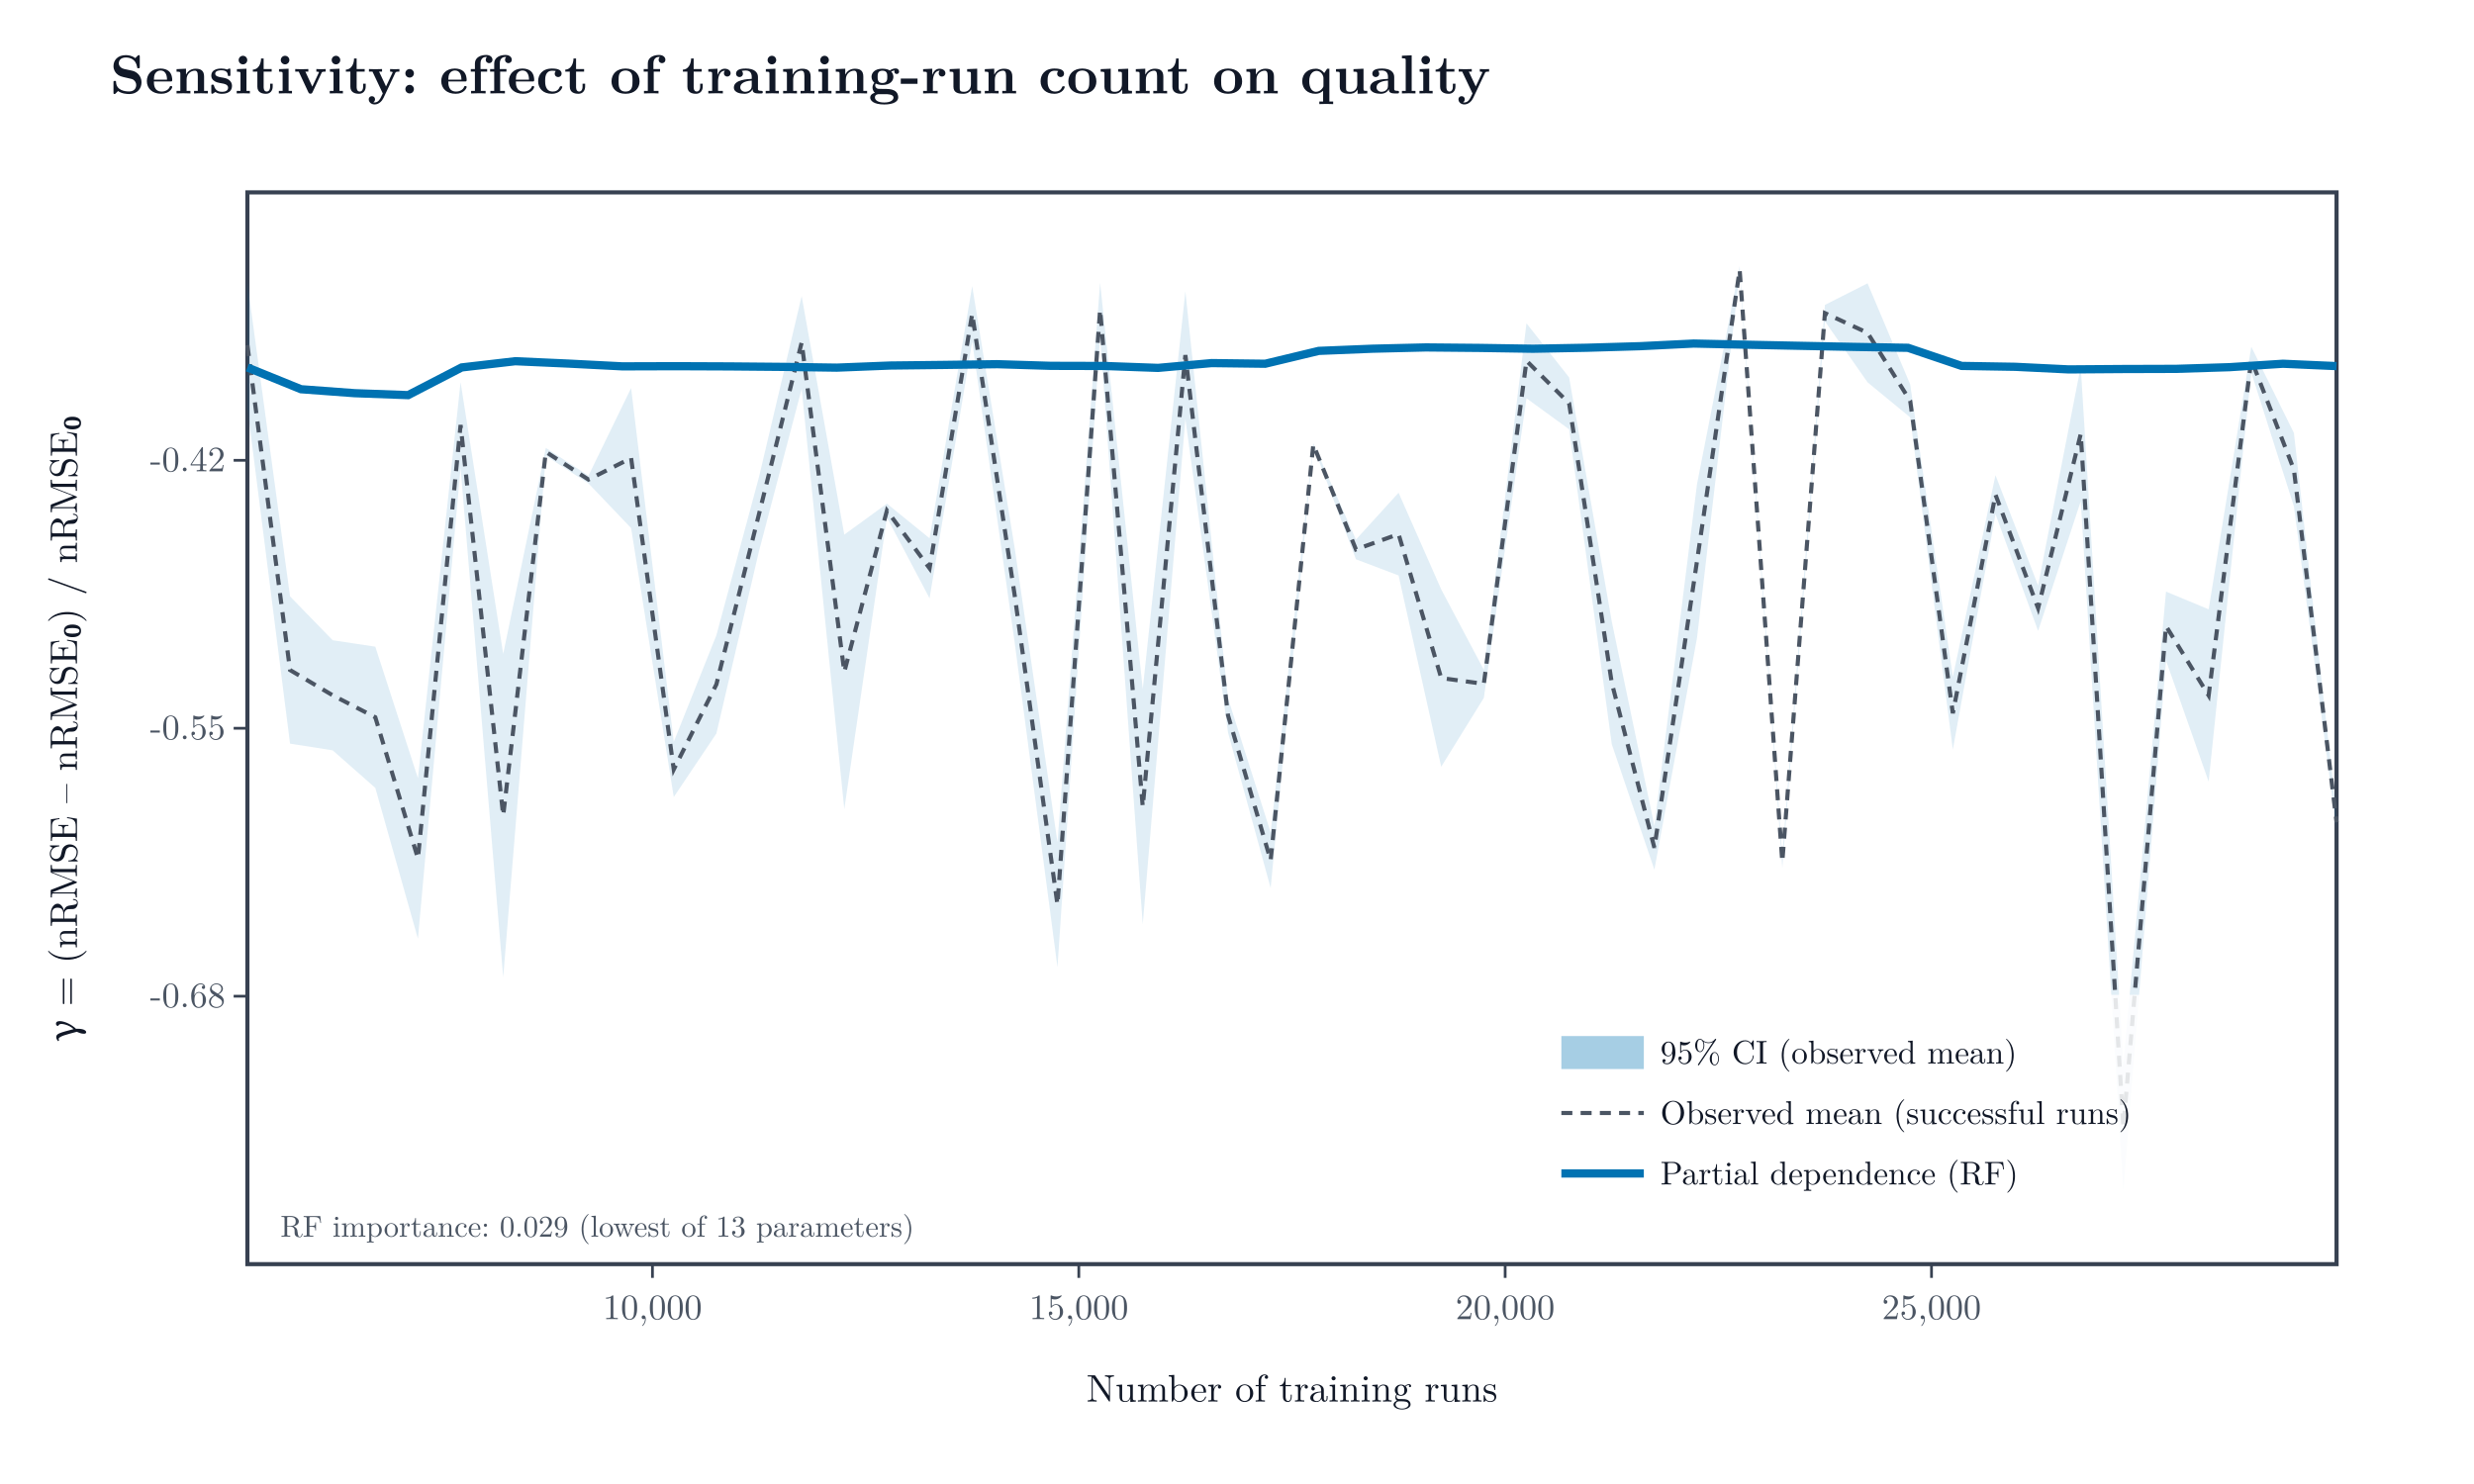
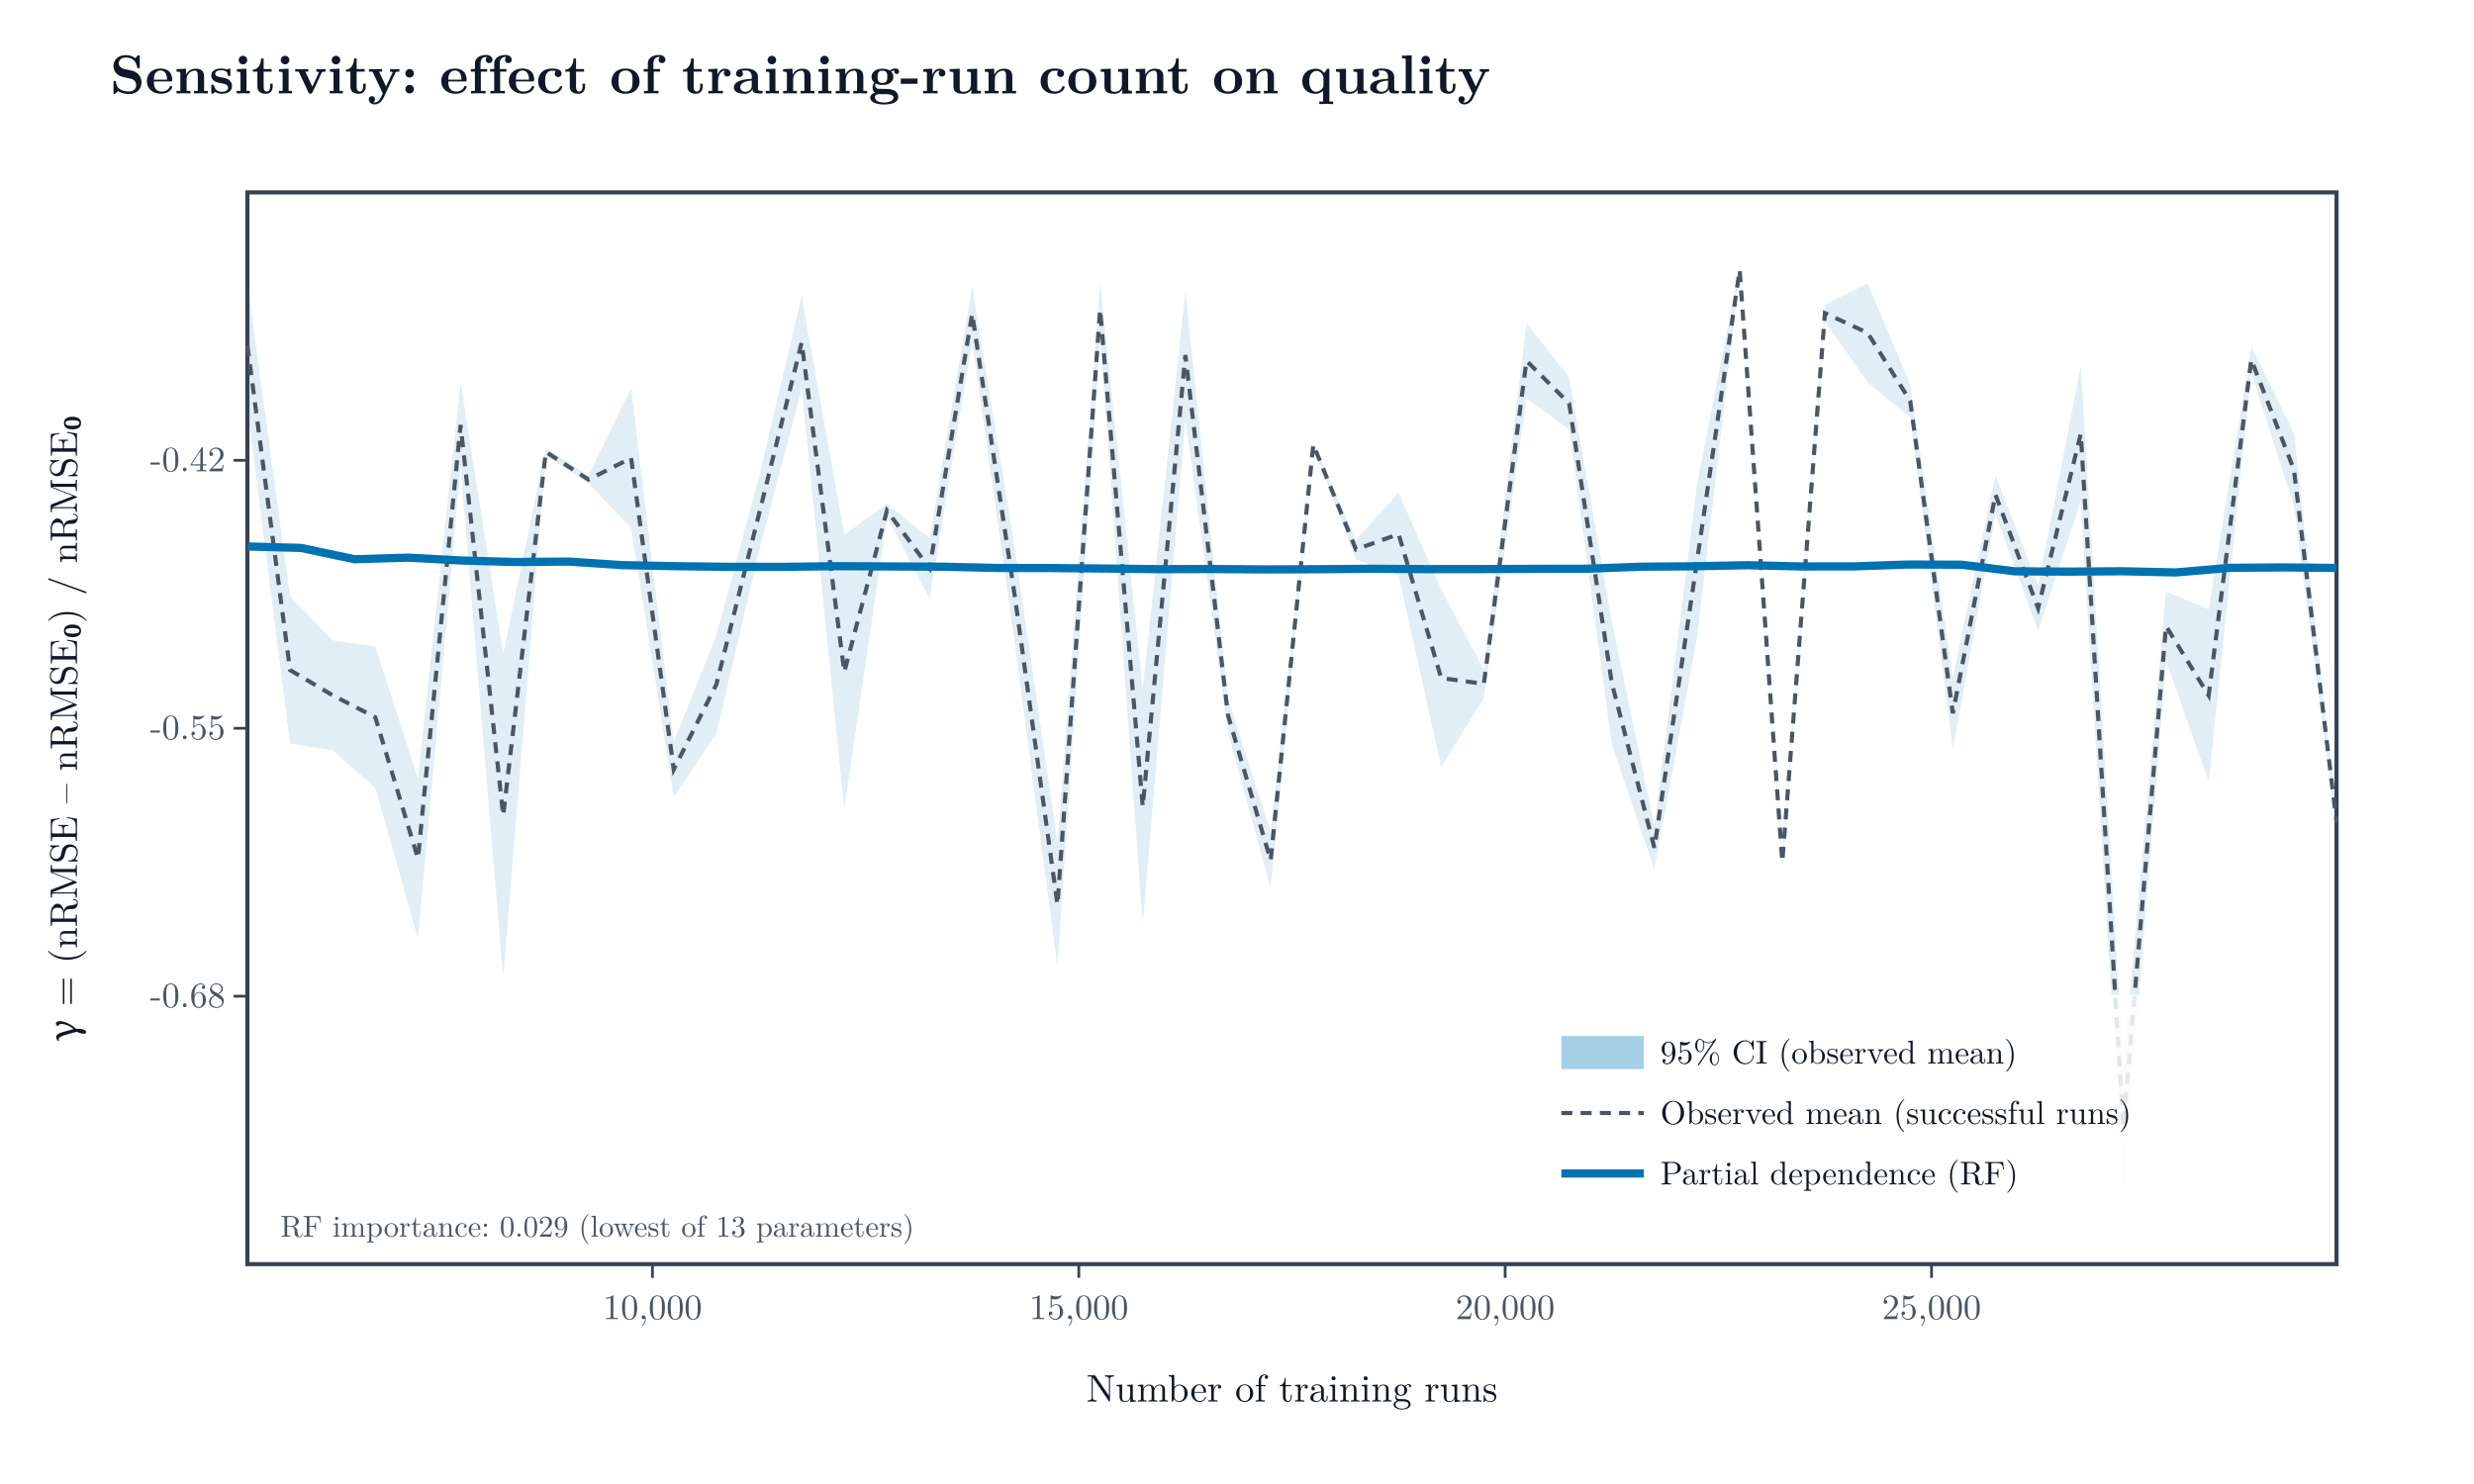
<svg xmlns="http://www.w3.org/2000/svg" width="900" height="540" viewBox="0 0 900 540">
  <rect width="100%" height="100%" fill="#ffffff" />
  <text x="40" y="34" font-family="'CMU Serif', 'Computer Modern', 'Latin Modern Roman', Georgia, serif" font-size="20" font-weight="700" fill="#111827">Sensitivity: effect of training-run count on quality</text>
  <rect x="90" y="70" width="760" height="390" fill="none" stroke="#374151" stroke-width="1.5" />
  <polygon points="90.00,102.84 105.51,217.02 121.02,232.97 136.53,235.31 152.04,283.17 167.55,139.04 183.06,237.93 198.57,162.99 214.08,173.10 229.59,141.21 245.10,269.95 260.61,231.16 276.12,173.53 291.63,107.73 307.14,194.54 322.65,183.26 338.16,195.88 353.67,104.10 369.18,199.74 384.69,306.47 400.20,102.88 415.71,250.72 431.22,105.98 446.73,254.07 462.24,302.92 477.76,161.27 493.27,196.34 508.78,179.30 524.29,214.47 539.80,243.74 555.31,117.64 570.82,137.33 586.33,226.12 601.84,300.52 617.35,176.14 632.86,96.90 648.37,311.41 663.88,110.94 679.39,103.10 694.90,139.89 710.41,246.31 725.92,172.91 741.43,213.05 756.94,133.35 772.45,387.24 787.96,215.27 803.47,221.72 818.98,126.18 834.49,157.55 850.00,296.36 850.00,302.06 834.49,184.29 818.98,135.53 803.47,284.41 787.96,240.34 772.45,433.10 756.94,182.40 741.43,229.58 725.92,187.06 710.41,272.76 694.90,151.88 679.39,139.12 663.88,116.93 648.37,315.85 632.86,99.53 617.35,232.10 601.84,316.47 586.33,270.79 570.82,156.21 555.31,144.93 539.80,253.94 524.29,279.00 508.78,209.40 493.27,203.52 477.76,162.29 462.24,323.15 446.73,266.54 431.22,152.43 415.71,336.34 400.20,122.49 384.69,351.94 369.18,234.24 353.67,124.27 338.16,217.71 322.65,188.30 307.14,294.44 291.63,141.52 276.12,200.51 260.61,266.91 245.10,290.03 229.59,192.16 214.08,175.92 198.57,165.86 183.06,355.61 167.55,170.24 152.04,341.59 136.53,286.70 121.02,273.03 105.51,270.59 90.00,148.36" fill="#0072B2" fill-opacity="0.12" stroke="none" />
  <polyline points="90.00,125.60 105.51,243.81 121.02,253.00 136.53,261.00 152.04,312.38 167.55,154.64 183.06,296.77 198.57,164.42 214.08,174.51 229.59,166.68 245.10,279.99 260.61,249.03 276.12,187.02 291.63,124.63 307.14,244.49 322.65,185.78 338.16,206.79 353.67,114.19 369.18,216.99 384.69,329.20 400.20,112.69 415.71,293.53 431.22,129.21 446.73,260.31 462.24,313.04 477.76,161.78 493.27,199.93 508.78,194.35 524.29,246.73 539.80,248.84 555.31,131.29 570.82,146.77 586.33,248.46 601.84,308.49 617.35,204.12 632.86,98.21 648.37,313.63 663.88,113.94 679.39,121.11 694.90,145.89 710.41,259.54 725.92,179.99 741.43,221.31 756.94,157.88 772.45,410.17 787.96,227.80 803.47,253.07 818.98,130.86 834.49,170.92 850.00,299.21" fill="none" stroke="#4b5563" stroke-width="1.5" stroke-dasharray="4 3" />
-   <polyline points="90.00,133.71 109.49,141.63 128.97,143.07 148.46,143.78 167.95,133.70 187.44,131.44 206.92,132.31 226.41,133.31 245.90,133.25 265.38,133.33 284.87,133.50 304.36,133.78 323.85,133.01 343.33,132.79 362.82,132.52 382.31,133.12 401.79,133.17 421.28,133.87 440.77,132.12 460.26,132.36 479.74,127.68 499.23,126.89 518.72,126.42 538.21,126.60 557.69,126.90 577.18,126.54 596.67,125.97 616.15,125.01 635.64,125.44 655.13,125.84 674.62,126.23 694.10,126.56 713.59,133.15 733.08,133.47 752.56,134.42 772.05,134.28 791.54,134.22 811.03,133.61 830.51,132.36 850.00,133.22" fill="none" stroke="#0072B2" stroke-width="3" />
+   <polyline points="90.00,198.85 109.49,199.38 128.97,203.50 148.46,202.91 167.95,203.96 187.44,204.50 206.92,204.35 226.41,205.64 245.90,206.03 265.38,206.26 284.87,206.27 304.36,206.02 323.85,206.12 343.33,206.22 362.82,206.67 382.31,206.71 401.79,206.87 421.28,207.11 440.77,207.06 460.26,207.20 479.74,207.13 499.23,206.96 518.72,207.10 538.21,207.08 557.69,206.99 577.18,206.95 596.67,206.22 616.15,206.06 635.64,205.67 655.13,206.12 674.62,206.09 694.10,205.42 713.59,205.49 733.08,207.90 752.56,208.00 772.05,207.87 791.54,208.30 811.03,206.63 830.51,206.47 850.00,206.67" fill="none" stroke="#0072B2" stroke-width="3" />
  <rect x="556" y="362" width="282" height="86" fill="#ffffff" fill-opacity="0.85" stroke="none" />
  <rect x="568" y="377.0" width="30" height="12" fill="#0072B2" fill-opacity="0.35" stroke="none" />
  <text x="604" y="387.0" font-family="'CMU Serif', 'Computer Modern', 'Latin Modern Roman', Georgia, serif" font-size="12" fill="#111827">95% CI (observed mean)</text>
  <line x1="568" y1="405.0" x2="598" y2="405.0" stroke="#4b5563" stroke-width="1.5" stroke-dasharray="4 3" />
  <text x="604" y="409.0" font-family="'CMU Serif', 'Computer Modern', 'Latin Modern Roman', Georgia, serif" font-size="12" fill="#111827">Observed mean (successful runs)</text>
  <line x1="568" y1="427.0" x2="598" y2="427.0" stroke="#0072B2" stroke-width="3" />
  <text x="604" y="431.0" font-family="'CMU Serif', 'Computer Modern', 'Latin Modern Roman', Georgia, serif" font-size="12" fill="#111827">Partial dependence (RF)</text>
  <line x1="237.35" y1="460" x2="237.35" y2="465" stroke="#374151" stroke-width="1" />
  <text x="237.35" y="480" text-anchor="middle" font-family="'CMU Serif', 'Computer Modern', 'Latin Modern Roman', Georgia, serif" font-size="13" fill="#4b5563">10,000</text>
  <line x1="392.45" y1="460" x2="392.45" y2="465" stroke="#374151" stroke-width="1" />
  <text x="392.45" y="480" text-anchor="middle" font-family="'CMU Serif', 'Computer Modern', 'Latin Modern Roman', Georgia, serif" font-size="13" fill="#4b5563">15,000</text>
  <line x1="547.55" y1="460" x2="547.55" y2="465" stroke="#374151" stroke-width="1" />
  <text x="547.55" y="480" text-anchor="middle" font-family="'CMU Serif', 'Computer Modern', 'Latin Modern Roman', Georgia, serif" font-size="13" fill="#4b5563">20,000</text>
  <line x1="702.65" y1="460" x2="702.65" y2="465" stroke="#374151" stroke-width="1" />
  <text x="702.65" y="480" text-anchor="middle" font-family="'CMU Serif', 'Computer Modern', 'Latin Modern Roman', Georgia, serif" font-size="13" fill="#4b5563">25,000</text>
  <line x1="85" y1="362.50" x2="90" y2="362.50" stroke="#374151" stroke-width="1" />
  <text x="82" y="366.50" text-anchor="end" font-family="'CMU Serif', 'Computer Modern', 'Latin Modern Roman', Georgia, serif" font-size="13" fill="#4b5563">-0.68</text>
  <line x1="85" y1="265.00" x2="90" y2="265.00" stroke="#374151" stroke-width="1" />
  <text x="82" y="269.00" text-anchor="end" font-family="'CMU Serif', 'Computer Modern', 'Latin Modern Roman', Georgia, serif" font-size="13" fill="#4b5563">-0.55</text>
  <line x1="85" y1="167.50" x2="90" y2="167.50" stroke="#374151" stroke-width="1" />
  <text x="82" y="171.50" text-anchor="end" font-family="'CMU Serif', 'Computer Modern', 'Latin Modern Roman', Georgia, serif" font-size="13" fill="#4b5563">-0.42</text>
  <text x="470" y="510" text-anchor="middle" font-family="'CMU Serif', 'Computer Modern', 'Latin Modern Roman', Georgia, serif" font-size="14" fill="#111827">Number of training runs</text>
  <text x="28" y="265" transform="rotate(-90 28 265)" text-anchor="middle" font-family="'CMU Serif', 'Computer Modern', 'Latin Modern Roman', Georgia, serif" font-size="14" fill="#111827">γ = (nRMSE – nRMSE₀) / nRMSE₀</text>
  <text x="102" y="450" font-family="'CMU Serif', 'Computer Modern', 'Latin Modern Roman', Georgia, serif" font-size="11" fill="#4b5563">RF importance: 0.029 (lowest of 13 parameters)</text>
</svg>
